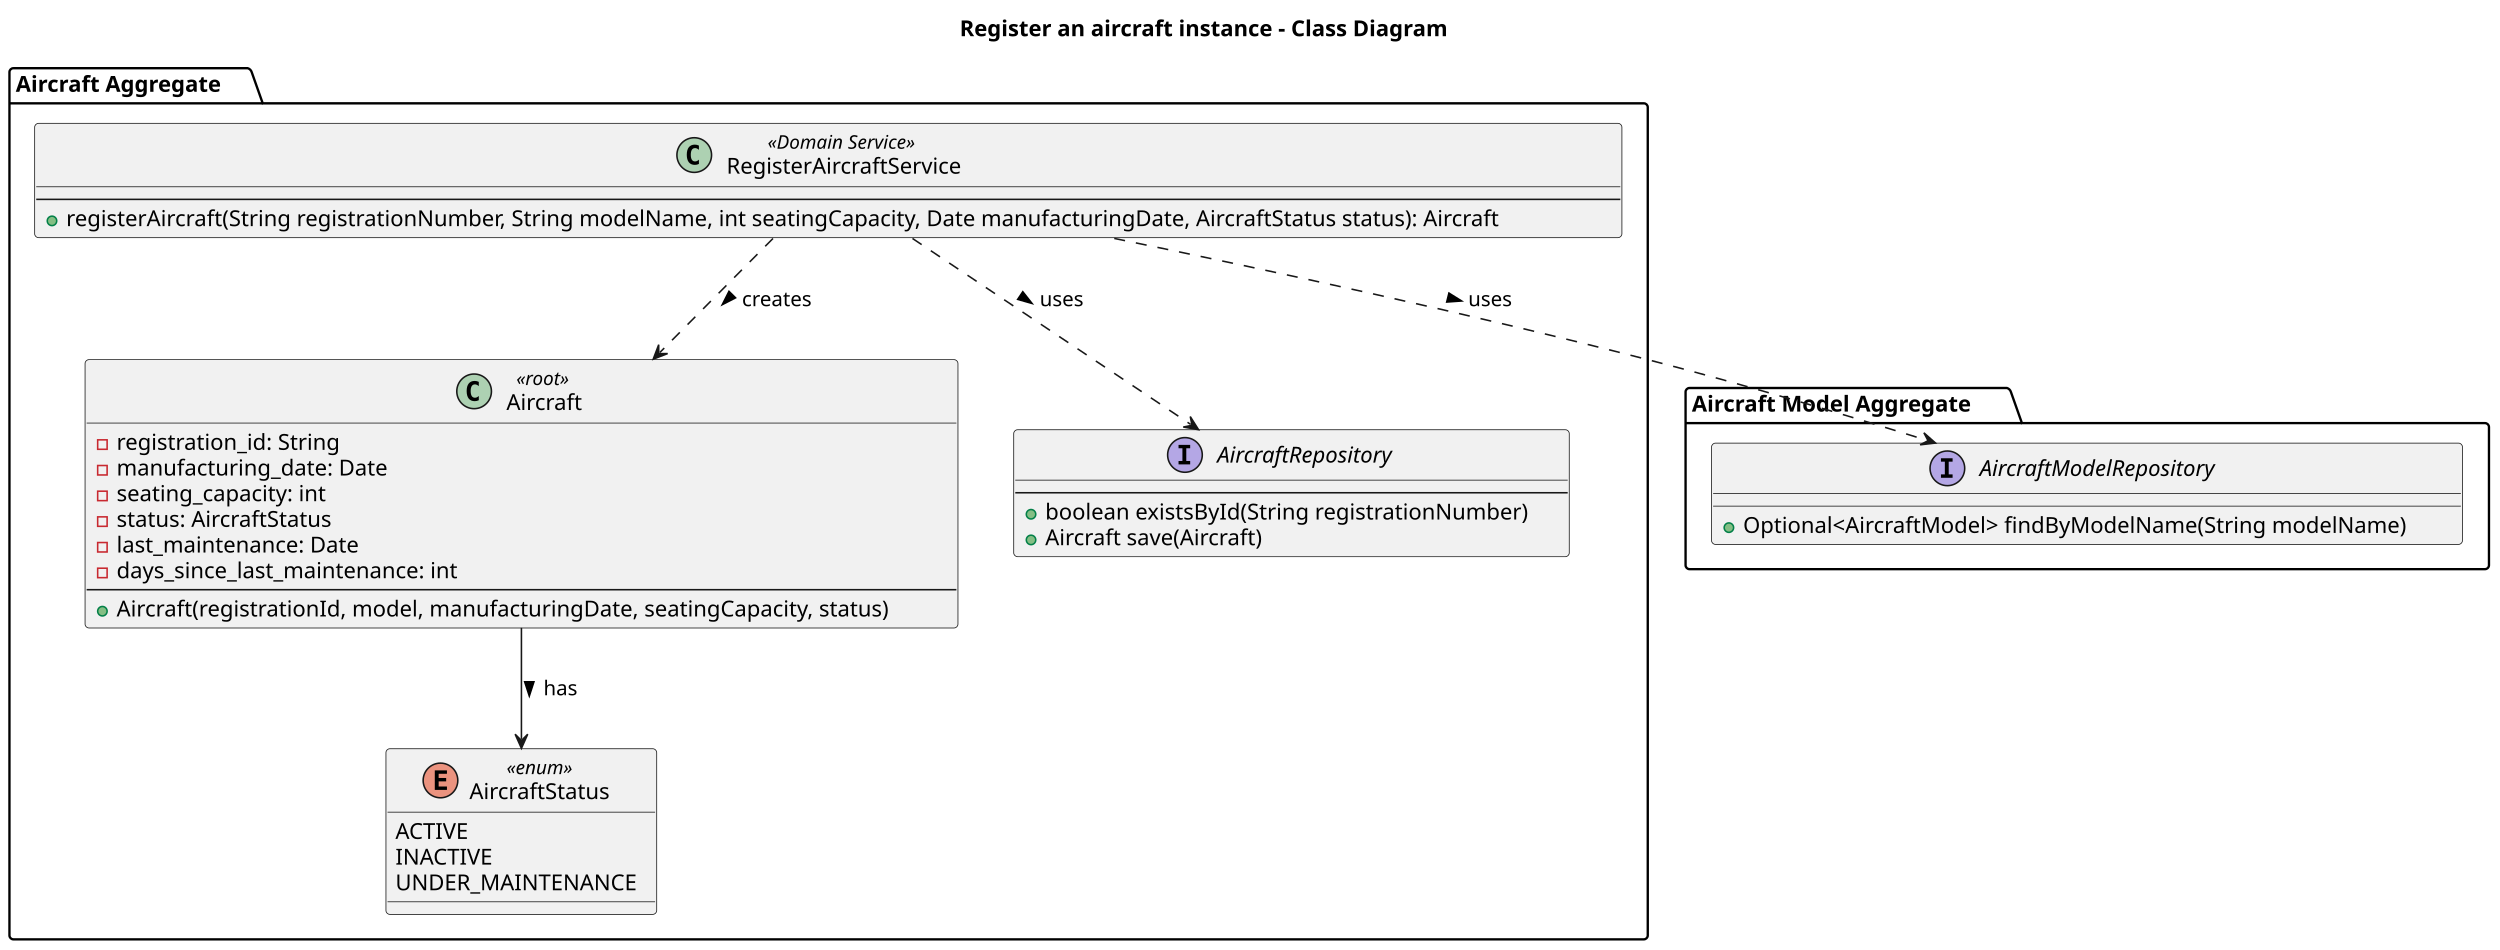
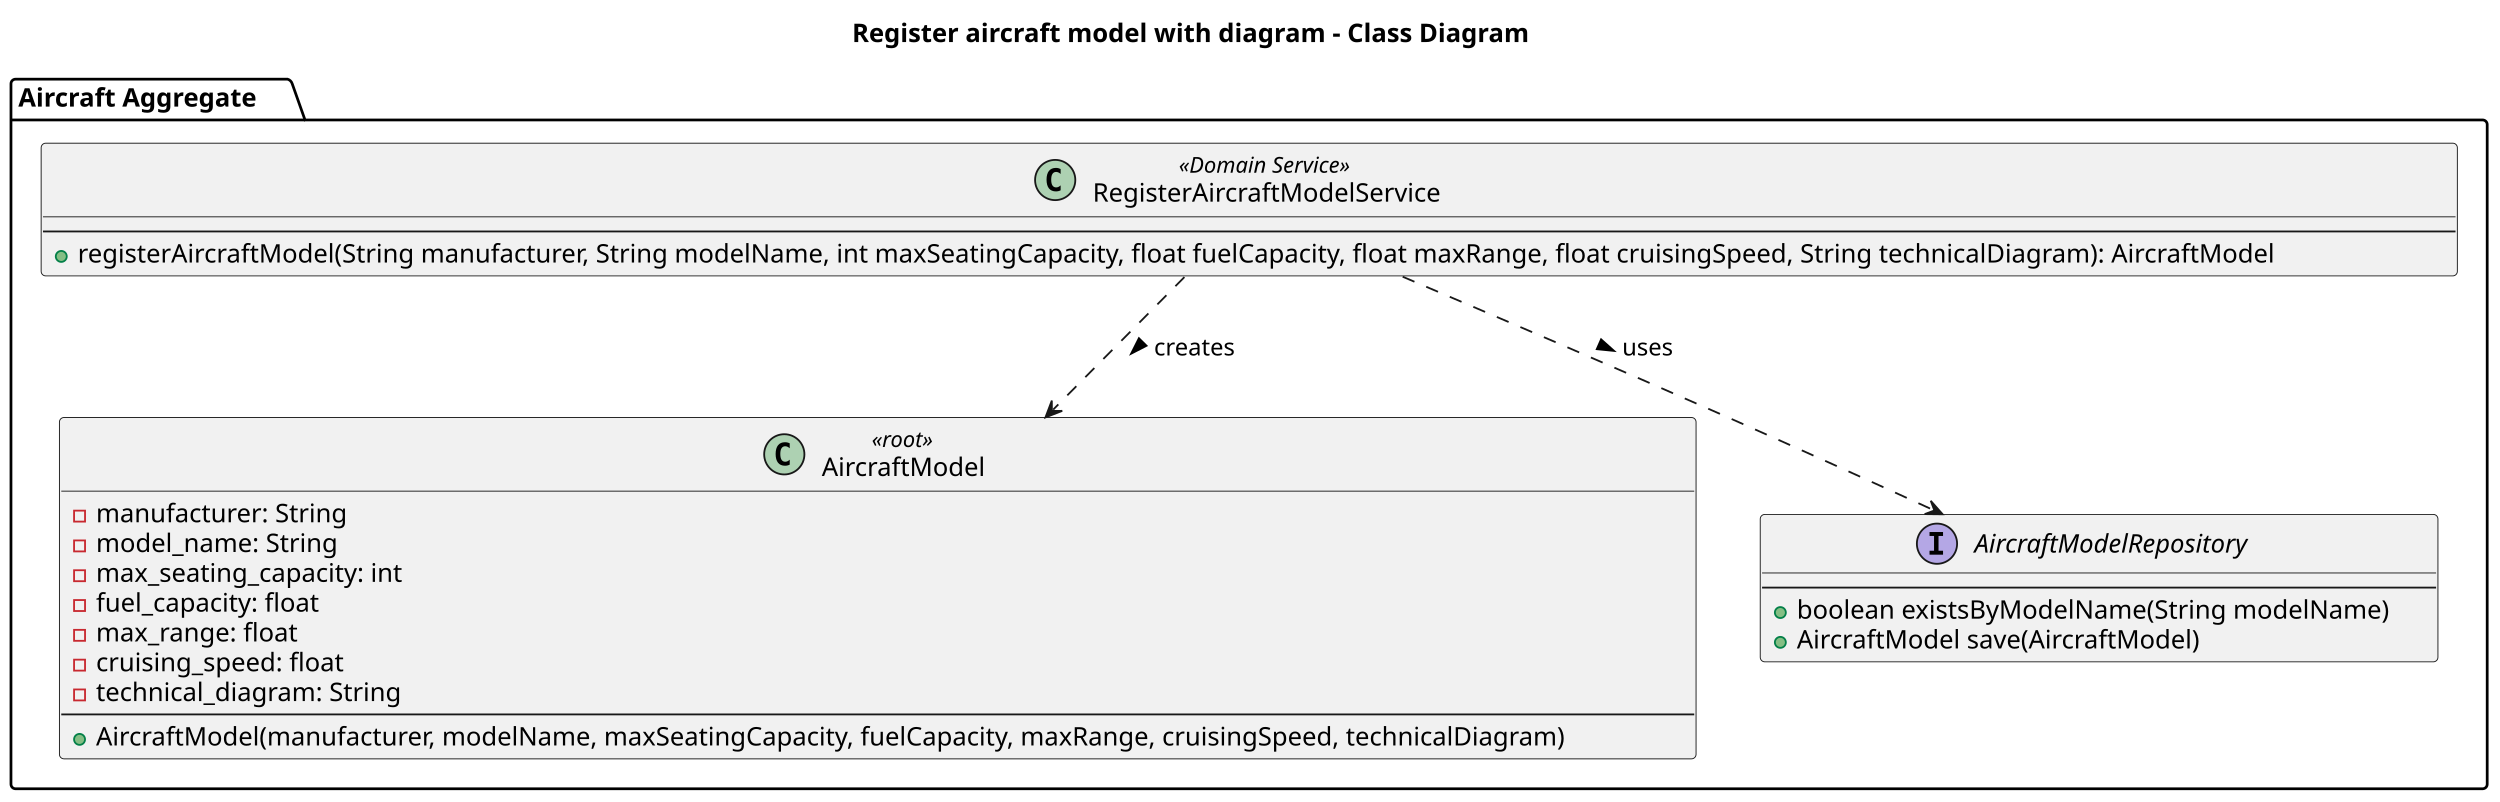
- <svg xmlns="http://www.w3.org/2000/svg" contentStyleType="text/css" data-diagram-type="CLASS" height="603px" preserveAspectRatio="none" style="width:1587px;height:603px;background:#FFFFFF;" version="1.1" viewBox="0 0 1587 603" width="1587px" zoomAndPan="magnify">
+ <svg xmlns="http://www.w3.org/2000/svg" contentStyleType="text/css" data-diagram-type="CLASS" height="438px" preserveAspectRatio="none" style="width:1367px;height:438px;background:#FFFFFF;" version="1.1" viewBox="0 0 1367 438" width="1367px" zoomAndPan="magnify">
  <defs />
  <g>
    <g class="title" data-source-line="1">
-       <text fill="#000000" font-family="sans-serif" font-size="14" font-weight="bold" lengthAdjust="spacing" textLength="354.587" x="609.207" y="22.995">Register an aircraft instance - Class Diagram</text>
+       <text fill="#000000" font-family="sans-serif" font-size="14" font-weight="bold" lengthAdjust="spacing" textLength="421.19" x="465.905" y="22.995">Register aircraft model with diagram - Class Diagram</text>
    </g>
-     <g class="cluster" data-entity="Aircraft Model Aggregate" data-source-line="3" data-uid="ent0002" id="cluster_Aircraft Model Aggregate">
-       <path d="M1072.5,246.297 L1274.019,246.297 A3.75,3.75 0 0 1 1276.519,248.797 L1283.519,268.594 L1577.5,268.594 A2.5,2.5 0 0 1 1580,271.094 L1580,358.797 A2.5,2.5 0 0 1 1577.5,361.297 L1072.5,361.297 A2.5,2.5 0 0 1 1070,358.797 L1070,248.797 A2.5,2.5 0 0 1 1072.5,246.297" fill="none" style="stroke:#000000;stroke-width:1.5;" />
-       <line style="stroke:#000000;stroke-width:1.5;" x1="1070" x2="1283.519" y1="268.594" y2="268.594" />
-       <text fill="#000000" font-family="sans-serif" font-size="14" font-weight="bold" lengthAdjust="spacing" textLength="200.519" x="1074" y="261.292">Aircraft Model Aggregate</text>
-     </g>
-     <g class="cluster" data-entity="Aircraft Aggregate" data-source-line="9" data-uid="ent0004" id="cluster_Aircraft Aggregate">
-       <path d="M8.5,43.297 L157.279,43.297 A3.75,3.75 0 0 1 159.779,45.797 L166.779,65.594 L1043.5,65.594 A2.5,2.5 0 0 1 1046,68.094 L1046,593.797 A2.5,2.5 0 0 1 1043.5,596.297 L8.5,596.297 A2.5,2.5 0 0 1 6,593.797 L6,45.797 A2.5,2.5 0 0 1 8.5,43.297" fill="none" style="stroke:#000000;stroke-width:1.5;" />
+     <g class="cluster" data-qualified-name="Aircraft Aggregate" data-source-line="3" id="ent0002">
+       <path d="M8.5,43.297 L157.279,43.297 A3.75,3.75 0 0 1 159.779,45.797 L166.779,65.594 L1357.5,65.594 A2.5,2.5 0 0 1 1360,68.094 L1360,428.797 A2.5,2.5 0 0 1 1357.5,431.297 L8.5,431.297 A2.5,2.5 0 0 1 6,428.797 L6,45.797 A2.5,2.5 0 0 1 8.5,43.297" fill="none" style="stroke:#000000;stroke-width:1.5;" />
      <line style="stroke:#000000;stroke-width:1.5;" x1="6" x2="166.779" y1="65.594" y2="65.594" />
      <text fill="#000000" font-family="sans-serif" font-size="14" font-weight="bold" lengthAdjust="spacing" textLength="147.779" x="10" y="58.292">Aircraft Aggregate</text>
    </g>
-     <g class="entity" data-entity="AircraftModelRepository" data-source-line="4" data-uid="ent0003" id="entity_AircraftModelRepository">
-       <rect fill="#F1F1F1" height="64.297" rx="2.5" ry="2.5" style="stroke:#181818;stroke-width:0.5;" width="476.666" x="1086.5" y="281.297" />
-       <ellipse cx="1236.193" cy="297.297" fill="#B4A7E5" rx="11" ry="11" style="stroke:#181818;stroke-width:1;" />
-       <path d="M1232.115,293.062 L1232.115,290.906 L1239.506,290.906 L1239.506,293.062 L1237.037,293.062 L1237.037,301.141 L1239.506,301.141 L1239.506,303.297 L1232.115,303.297 L1232.115,301.141 L1234.584,301.141 L1234.584,293.062 L1232.115,293.062 Z " fill="#000000" />
-       <text fill="#000000" font-family="sans-serif" font-size="14" font-style="italic" lengthAdjust="spacing" textLength="168.779" x="1256.693" y="302.144">AircraftModelRepository</text>
-       <line style="stroke:#181818;stroke-width:0.5;" x1="1087.5" x2="1562.166" y1="313.297" y2="313.297" />
-       <line style="stroke:#181818;stroke-width:0.5;" x1="1087.5" x2="1562.166" y1="321.297" y2="321.297" />
-       <ellipse cx="1097.5" cy="334.945" fill="#84BE84" rx="3" ry="3" style="stroke:#038048;stroke-width:1;" />
-       <text fill="#000000" font-family="sans-serif" font-size="14" lengthAdjust="spacing" textLength="450.666" x="1106.5" y="338.292">Optional&lt;AircraftModel&gt; findByModelName(String modelName)</text>
+     <g class="entity" data-qualified-name="Aircraft Aggregate.AircraftModel" data-source-line="5" id="ent0003">
+       <rect fill="#F1F1F1" height="186.641" rx="2.5" ry="2.5" style="stroke:#181818;stroke-width:0.5;" width="894.909" x="32.5" y="228.297" />
+       <ellipse cx="428.851" cy="248.43" fill="#ADD1B2" rx="11" ry="11" style="stroke:#181818;stroke-width:1;" />
+       <path d="M431.82,254.07 Q431.242,254.367 430.601,254.508 Q429.96,254.664 429.257,254.664 Q426.757,254.664 425.429,253.023 Q424.117,251.367 424.117,248.242 Q424.117,245.117 425.429,243.461 Q426.757,241.805 429.257,241.805 Q429.96,241.805 430.601,241.961 Q431.257,242.117 431.82,242.414 L431.82,245.133 Q431.195,244.555 430.601,244.289 Q430.007,244.008 429.382,244.008 Q428.039,244.008 427.351,245.086 Q426.664,246.148 426.664,248.242 Q426.664,250.336 427.351,251.414 Q428.039,252.477 429.382,252.477 Q430.007,252.477 430.601,252.211 Q431.195,251.93 431.82,251.352 L431.82,254.07 Z " fill="#000000" />
+       <text fill="#000000" font-family="sans-serif" font-size="12" font-style="italic" lengthAdjust="spacing" textLength="39.135" x="476.637" y="244.435">«root»</text>
+       <text fill="#000000" font-family="sans-serif" font-size="14" lengthAdjust="spacing" textLength="93.707" x="449.351" y="260.261">AircraftModel</text>
+       <line style="stroke:#181818;stroke-width:0.5;" x1="33.5" x2="926.409" y1="268.562" y2="268.562" />
+       <g data-visibility-modifier="PRIVATE_FIELD">
+         <rect fill="none" height="6" style="stroke:#C82930;stroke-width:1;" width="6" x="40.5" y="279.211" />
+       </g>
+       <text fill="#000000" font-family="sans-serif" font-size="14" lengthAdjust="spacing" textLength="146.603" x="52.5" y="285.558">manufacturer: String</text>
+       <g data-visibility-modifier="PRIVATE_FIELD">
+         <rect fill="none" height="6" style="stroke:#C82930;stroke-width:1;" width="6" x="40.5" y="295.508" />
+       </g>
+       <text fill="#000000" font-family="sans-serif" font-size="14" lengthAdjust="spacing" textLength="141.244" x="52.5" y="301.854">model_name: String</text>
+       <g data-visibility-modifier="PRIVATE_FIELD">
+         <rect fill="none" height="6" style="stroke:#C82930;stroke-width:1;" width="6" x="40.5" y="311.805" />
+       </g>
+       <text fill="#000000" font-family="sans-serif" font-size="14" lengthAdjust="spacing" textLength="182.649" x="52.5" y="318.151">max_seating_capacity: int</text>
+       <g data-visibility-modifier="PRIVATE_FIELD">
+         <rect fill="none" height="6" style="stroke:#C82930;stroke-width:1;" width="6" x="40.5" y="328.102" />
+       </g>
+       <text fill="#000000" font-family="sans-serif" font-size="14" lengthAdjust="spacing" textLength="133.027" x="52.5" y="334.448">fuel_capacity: float</text>
+       <g data-visibility-modifier="PRIVATE_FIELD">
+         <rect fill="none" height="6" style="stroke:#C82930;stroke-width:1;" width="6" x="40.5" y="344.398" />
+       </g>
+       <text fill="#000000" font-family="sans-serif" font-size="14" lengthAdjust="spacing" textLength="118.829" x="52.5" y="350.745">max_range: float</text>
+       <g data-visibility-modifier="PRIVATE_FIELD">
+         <rect fill="none" height="6" style="stroke:#C82930;stroke-width:1;" width="6" x="40.5" y="360.695" />
+       </g>
+       <text fill="#000000" font-family="sans-serif" font-size="14" lengthAdjust="spacing" textLength="145.072" x="52.5" y="367.042">cruising_speed: float</text>
+       <g data-visibility-modifier="PRIVATE_FIELD">
+         <rect fill="none" height="6" style="stroke:#C82930;stroke-width:1;" width="6" x="40.5" y="376.992" />
+       </g>
+       <text fill="#000000" font-family="sans-serif" font-size="14" lengthAdjust="spacing" textLength="179.765" x="52.5" y="383.339">technical_diagram: String</text>
+       <line style="stroke:#181818;stroke-width:1;" x1="33.5" x2="926.409" y1="390.641" y2="390.641" />
+       <g data-visibility-modifier="PUBLIC_METHOD">
+         <ellipse cx="43.5" cy="404.289" fill="#84BE84" rx="3" ry="3" style="stroke:#038048;stroke-width:1;" />
+       </g>
+       <text fill="#000000" font-family="sans-serif" font-size="14" lengthAdjust="spacing" textLength="868.909" x="52.5" y="407.636">AircraftModel(manufacturer, modelName, maxSeatingCapacity, fuelCapacity, maxRange, cruisingSpeed, technicalDiagram)</text>
    </g>
-     <g class="entity" data-entity="Aircraft" data-source-line="11" data-uid="ent0005" id="entity_Aircraft">
-       <rect fill="#F1F1F1" height="170.344" rx="2.5" ry="2.5" style="stroke:#181818;stroke-width:0.5;" width="554.11" x="54" y="228.297" />
-       <ellipse cx="300.969" cy="248.43" fill="#ADD1B2" rx="11" ry="11" style="stroke:#181818;stroke-width:1;" />
-       <path d="M303.938,254.07 Q303.359,254.367 302.719,254.508 Q302.078,254.664 301.375,254.664 Q298.875,254.664 297.547,253.023 Q296.234,251.367 296.234,248.242 Q296.234,245.117 297.547,243.461 Q298.875,241.805 301.375,241.805 Q302.078,241.805 302.719,241.961 Q303.375,242.117 303.938,242.414 L303.938,245.133 Q303.312,244.555 302.719,244.289 Q302.125,244.008 301.5,244.008 Q300.156,244.008 299.469,245.086 Q298.781,246.148 298.781,248.242 Q298.781,250.336 299.469,251.414 Q300.156,252.477 301.5,252.477 Q302.125,252.477 302.719,252.211 Q303.312,251.93 303.938,251.352 L303.938,254.07 Z " fill="#000000" />
-       <text fill="#000000" font-family="sans-serif" font-size="12" font-style="italic" lengthAdjust="spacing" textLength="39.135" x="327.738" y="244.435">«root»</text>
-       <text fill="#000000" font-family="sans-serif" font-size="14" lengthAdjust="spacing" textLength="51.673" x="321.469" y="260.261">Aircraft</text>
-       <line style="stroke:#181818;stroke-width:0.5;" x1="55" x2="607.11" y1="268.562" y2="268.562" />
-       <rect fill="none" height="6" style="stroke:#C82930;stroke-width:1;" width="6" x="62" y="279.211" />
-       <text fill="#000000" font-family="sans-serif" font-size="14" lengthAdjust="spacing" textLength="151.806" x="74" y="285.558">registration_id: String</text>
-       <rect fill="none" height="6" style="stroke:#C82930;stroke-width:1;" width="6" x="62" y="295.508" />
-       <text fill="#000000" font-family="sans-serif" font-size="14" lengthAdjust="spacing" textLength="184.133" x="74" y="301.854">manufacturing_date: Date</text>
-       <rect fill="none" height="6" style="stroke:#C82930;stroke-width:1;" width="6" x="62" y="311.805" />
-       <text fill="#000000" font-family="sans-serif" font-size="14" lengthAdjust="spacing" textLength="145.148" x="74" y="318.151">seating_capacity: int</text>
-       <rect fill="none" height="6" style="stroke:#C82930;stroke-width:1;" width="6" x="62" y="328.102" />
-       <text fill="#000000" font-family="sans-serif" font-size="14" lengthAdjust="spacing" textLength="148.47" x="74" y="334.448">status: AircraftStatus</text>
-       <rect fill="none" height="6" style="stroke:#C82930;stroke-width:1;" width="6" x="62" y="344.398" />
-       <text fill="#000000" font-family="sans-serif" font-size="14" lengthAdjust="spacing" textLength="166.599" x="74" y="350.745">last_maintenance: Date</text>
-       <rect fill="none" height="6" style="stroke:#C82930;stroke-width:1;" width="6" x="62" y="360.695" />
-       <text fill="#000000" font-family="sans-serif" font-size="14" lengthAdjust="spacing" textLength="234.801" x="74" y="367.042">days_since_last_maintenance: int</text>
-       <line style="stroke:#181818;stroke-width:1;" x1="55" x2="607.11" y1="374.344" y2="374.344" />
-       <ellipse cx="65" cy="387.992" fill="#84BE84" rx="3" ry="3" style="stroke:#038048;stroke-width:1;" />
-       <text fill="#000000" font-family="sans-serif" font-size="14" lengthAdjust="spacing" textLength="528.11" x="74" y="391.339">Aircraft(registrationId, model, manufacturingDate, seatingCapacity, status)</text>
+     <g class="entity" data-qualified-name="Aircraft Aggregate.RegisterAircraftModelService" data-source-line="17" id="ent0004">
+       <rect fill="#F1F1F1" height="72.562" rx="2.5" ry="2.5" style="stroke:#181818;stroke-width:0.5;" width="1321.185" x="22.5" y="78.297" />
+       <ellipse cx="576.983" cy="98.43" fill="#ADD1B2" rx="11" ry="11" style="stroke:#181818;stroke-width:1;" />
+       <path d="M579.952,104.07 Q579.374,104.367 578.733,104.508 Q578.093,104.664 577.39,104.664 Q574.89,104.664 573.562,103.023 Q572.249,101.367 572.249,98.242 Q572.249,95.117 573.562,93.461 Q574.89,91.805 577.39,91.805 Q578.093,91.805 578.733,91.961 Q579.39,92.117 579.952,92.414 L579.952,95.133 Q579.327,94.555 578.733,94.289 Q578.14,94.008 577.515,94.008 Q576.171,94.008 575.483,95.086 Q574.796,96.148 574.796,98.242 Q574.796,100.336 575.483,101.414 Q576.171,102.477 577.515,102.477 Q578.14,102.477 578.733,102.211 Q579.327,101.93 579.952,101.352 L579.952,104.07 Z " fill="#000000" />
+       <text fill="#000000" font-family="sans-serif" font-size="12" font-style="italic" lengthAdjust="spacing" textLength="109.541" x="644.572" y="94.436">«Domain Service»</text>
+       <text fill="#000000" font-family="sans-serif" font-size="14" lengthAdjust="spacing" textLength="203.718" x="597.483" y="110.261">RegisterAircraftModelService</text>
+       <line style="stroke:#181818;stroke-width:0.5;" x1="23.5" x2="1342.685" y1="118.562" y2="118.562" />
+       <line style="stroke:#181818;stroke-width:1;" x1="23.5" x2="1342.685" y1="126.562" y2="126.562" />
+       <g data-visibility-modifier="PUBLIC_METHOD">
+         <ellipse cx="33.5" cy="140.211" fill="#84BE84" rx="3" ry="3" style="stroke:#038048;stroke-width:1;" />
+       </g>
+       <text fill="#000000" font-family="sans-serif" font-size="14" lengthAdjust="spacing" textLength="1295.185" x="42.5" y="143.558">registerAircraftModel(String manufacturer, String modelName, int maxSeatingCapacity, float fuelCapacity, float maxRange, float cruisingSpeed, String technicalDiagram): AircraftModel</text>
    </g>
-     <g class="entity" data-entity="AircraftStatus" data-source-line="22" data-uid="ent0006" id="entity_AircraftStatus">
-       <rect fill="#F1F1F1" height="105.156" rx="2.5" ry="2.5" style="stroke:#181818;stroke-width:0.5;" width="171.872" x="245" y="475.297" />
-       <ellipse cx="279.615" cy="495.43" fill="#EB937F" rx="11" ry="11" style="stroke:#181818;stroke-width:1;" />
-       <path d="M283.724,501.43 L276.005,501.43 L276.005,489.039 L283.724,489.039 L283.724,491.195 L278.458,491.195 L278.458,493.867 L283.224,493.867 L283.224,496.023 L278.458,496.023 L278.458,499.273 L283.724,499.273 L283.724,501.43 Z " fill="#000000" />
-       <text fill="#000000" font-family="sans-serif" font-size="12" font-style="italic" lengthAdjust="spacing" textLength="49.096" x="321.568" y="491.435">«enum»</text>
-       <text fill="#000000" font-family="sans-serif" font-size="14" lengthAdjust="spacing" textLength="96.284" x="297.973" y="507.261">AircraftStatus</text>
-       <line style="stroke:#181818;stroke-width:0.5;" x1="246" x2="415.872" y1="515.562" y2="515.562" />
-       <text fill="#000000" font-family="sans-serif" font-size="14" lengthAdjust="spacing" textLength="50.456" x="251" y="532.558">ACTIVE</text>
-       <text fill="#000000" font-family="sans-serif" font-size="14" lengthAdjust="spacing" textLength="65.058" x="251" y="548.855">INACTIVE</text>
-       <text fill="#000000" font-family="sans-serif" font-size="14" lengthAdjust="spacing" textLength="159.872" x="251" y="565.151">UNDER_MAINTENANCE</text>
-       <line style="stroke:#181818;stroke-width:0.5;" x1="246" x2="415.872" y1="572.453" y2="572.453" />
+     <g class="entity" data-qualified-name="Aircraft Aggregate.AircraftModelRepository" data-source-line="22" id="ent0005">
+       <rect fill="#F1F1F1" height="80.594" rx="2.5" ry="2.5" style="stroke:#181818;stroke-width:0.5;" width="370.565" x="962.5" y="281.297" />
+       <ellipse cx="1059.143" cy="297.297" fill="#B4A7E5" rx="11" ry="11" style="stroke:#181818;stroke-width:1;" />
+       <path d="M1055.065,293.062 L1055.065,290.906 L1062.456,290.906 L1062.456,293.062 L1059.987,293.062 L1059.987,301.141 L1062.456,301.141 L1062.456,303.297 L1055.065,303.297 L1055.065,301.141 L1057.534,301.141 L1057.534,293.062 L1055.065,293.062 Z " fill="#000000" />
+       <text fill="#000000" font-family="sans-serif" font-size="14" font-style="italic" lengthAdjust="spacing" textLength="168.779" x="1079.643" y="302.144">AircraftModelRepository</text>
+       <line style="stroke:#181818;stroke-width:0.5;" x1="963.5" x2="1332.065" y1="313.297" y2="313.297" />
+       <line style="stroke:#181818;stroke-width:1;" x1="963.5" x2="1332.065" y1="321.297" y2="321.297" />
+       <g data-visibility-modifier="PUBLIC_METHOD">
+         <ellipse cx="973.5" cy="334.945" fill="#84BE84" rx="3" ry="3" style="stroke:#038048;stroke-width:1;" />
+       </g>
+       <text fill="#000000" font-family="sans-serif" font-size="14" lengthAdjust="spacing" textLength="344.565" x="982.5" y="338.292">boolean existsByModelName(String modelName)</text>
+       <g data-visibility-modifier="PUBLIC_METHOD">
+         <ellipse cx="973.5" cy="351.242" fill="#84BE84" rx="3" ry="3" style="stroke:#038048;stroke-width:1;" />
+       </g>
+       <text fill="#000000" font-family="sans-serif" font-size="14" lengthAdjust="spacing" textLength="235.56" x="982.5" y="354.589">AircraftModel save(AircraftModel)</text>
    </g>
-     <g class="entity" data-entity="RegisterAircraftService" data-source-line="28" data-uid="ent0007" id="entity_RegisterAircraftService">
-       <rect fill="#F1F1F1" height="72.562" rx="2.5" ry="2.5" style="stroke:#181818;stroke-width:0.5;" width="1007.586" x="22" y="78.297" />
-       <ellipse cx="440.701" cy="98.43" fill="#ADD1B2" rx="11" ry="11" style="stroke:#181818;stroke-width:1;" />
-       <path d="M443.67,104.07 Q443.092,104.367 442.451,104.508 Q441.81,104.664 441.107,104.664 Q438.607,104.664 437.279,103.023 Q435.967,101.367 435.967,98.242 Q435.967,95.117 437.279,93.461 Q438.607,91.805 441.107,91.805 Q441.81,91.805 442.451,91.961 Q443.107,92.117 443.67,92.414 L443.67,95.133 Q443.045,94.555 442.451,94.289 Q441.857,94.008 441.232,94.008 Q439.889,94.008 439.201,95.086 Q438.514,96.148 438.514,98.242 Q438.514,100.336 439.201,101.414 Q439.889,102.477 441.232,102.477 Q441.857,102.477 442.451,102.211 Q443.045,101.93 443.67,101.352 L443.67,104.07 Z " fill="#000000" />
-       <text fill="#000000" font-family="sans-serif" font-size="12" font-style="italic" lengthAdjust="spacing" textLength="109.541" x="487.272" y="94.436">«Domain Service»</text>
-       <text fill="#000000" font-family="sans-serif" font-size="14" lengthAdjust="spacing" textLength="161.684" x="461.201" y="110.261">RegisterAircraftService</text>
-       <line style="stroke:#181818;stroke-width:0.5;" x1="23" x2="1028.586" y1="118.562" y2="118.562" />
-       <line style="stroke:#181818;stroke-width:1;" x1="23" x2="1028.586" y1="126.562" y2="126.562" />
-       <ellipse cx="33" cy="140.211" fill="#84BE84" rx="3" ry="3" style="stroke:#038048;stroke-width:1;" />
-       <text fill="#000000" font-family="sans-serif" font-size="14" lengthAdjust="spacing" textLength="981.586" x="42" y="143.558">registerAircraft(String registrationNumber, String modelName, int seatingCapacity, Date manufacturingDate, AircraftStatus status): Aircraft</text>
+     <g class="link" data-entity-1="ent0004" data-entity-2="ent0003" data-link-type="dependency" data-source-line="28" id="lnk6">
+       <path codeLine="28" d="M647.64,151.507 C626.51,172.847 602.831,196.753 575.871,223.983" fill="none" id="RegisterAircraftModelService-to-AircraftModel" style="stroke:#181818;stroke-width:1;stroke-dasharray:7,7;" />
+       <polygon fill="#181818" points="571.65,228.247,580.825,224.666,575.168,224.694,575.14,219.037,571.65,228.247" style="stroke:#181818;stroke-width:1;" />
+       <polygon fill="#000000" points="618.482,193.416,626.934,189.057,622.758,184.921,618.482,193.416" style="stroke:#000000;stroke-width:1;" />
+       <text fill="#000000" font-family="sans-serif" font-size="13" lengthAdjust="spacing" textLength="48.325" x="631" y="194.364">creates</text>
    </g>
-     <g class="entity" data-entity="AircraftRepository" data-source-line="33" data-uid="ent0008" id="entity_AircraftRepository">
-       <rect fill="#F1F1F1" height="80.594" rx="2.5" ry="2.5" style="stroke:#181818;stroke-width:0.5;" width="352.669" x="643.5" y="272.797" />
-       <ellipse cx="752.212" cy="288.797" fill="#B4A7E5" rx="11" ry="11" style="stroke:#181818;stroke-width:1;" />
-       <path d="M748.134,284.562 L748.134,282.406 L755.524,282.406 L755.524,284.562 L753.056,284.562 L753.056,292.641 L755.524,292.641 L755.524,294.797 L748.134,294.797 L748.134,292.641 L750.602,292.641 L750.602,284.562 L748.134,284.562 Z " fill="#000000" />
-       <text fill="#000000" font-family="sans-serif" font-size="14" font-style="italic" lengthAdjust="spacing" textLength="126.745" x="772.712" y="293.644">AircraftRepository</text>
-       <line style="stroke:#181818;stroke-width:0.5;" x1="644.5" x2="995.169" y1="304.797" y2="304.797" />
-       <line style="stroke:#181818;stroke-width:1;" x1="644.5" x2="995.169" y1="312.797" y2="312.797" />
-       <ellipse cx="654.5" cy="326.445" fill="#84BE84" rx="3" ry="3" style="stroke:#038048;stroke-width:1;" />
-       <text fill="#000000" font-family="sans-serif" font-size="14" lengthAdjust="spacing" textLength="326.669" x="663.5" y="329.792">boolean existsById(String registrationNumber)</text>
-       <ellipse cx="654.5" cy="342.742" fill="#84BE84" rx="3" ry="3" style="stroke:#038048;stroke-width:1;" />
-       <text fill="#000000" font-family="sans-serif" font-size="14" lengthAdjust="spacing" textLength="151.491" x="663.5" y="346.089">Aircraft save(Aircraft)</text>
-     </g>
-     <g class="link" data-entity-1="RegisterAircraftService" data-entity-2="Aircraft" data-source-line="39" data-uid="lnk9" id="link_RegisterAircraftService_Aircraft">
-       <path codeLine="39" d="M490.69,151.377 C469.39,172.837 445.536,196.878 418.866,223.758" fill="none" id="RegisterAircraftService-to-Aircraft" style="stroke:#181818;stroke-width:1;stroke-dasharray:7,7;" />
-       <polygon fill="#181818" points="414.64,228.017,423.818,224.445,418.162,224.468,418.139,218.811,414.64,228.017" style="stroke:#181818;stroke-width:1;" />
-       <polygon fill="#000000" points="458.478,193.412,466.935,189.062,462.763,184.922,458.478,193.412" style="stroke:#000000;stroke-width:1;" />
-       <text fill="#000000" font-family="sans-serif" font-size="13" lengthAdjust="spacing" textLength="48.325" x="471" y="194.364">creates</text>
-     </g>
-     <g class="link" data-entity-1="RegisterAircraftService" data-entity-2="AircraftRepository" data-source-line="40" data-uid="lnk10" id="link_RegisterAircraftService_AircraftRepository">
-       <path codeLine="40" d="M579.24,151.377 C630.46,185.607 702.742,233.923 755.852,269.423" fill="none" id="RegisterAircraftService-to-AircraftRepository" style="stroke:#181818;stroke-width:1;stroke-dasharray:7,7;" />
-       <polygon fill="#181818" points="760.84,272.757,755.581,264.43,756.683,269.978,751.135,271.081,760.84,272.757" style="stroke:#181818;stroke-width:1;" />
-       <polygon fill="#000000" points="655.157,192.642,649.27,185.172,646.004,190.059,655.157,192.642" style="stroke:#000000;stroke-width:1;" />
-       <text fill="#000000" font-family="sans-serif" font-size="13" lengthAdjust="spacing" textLength="29.783" x="660" y="194.364">uses</text>
-     </g>
-     <g class="link" data-entity-1="RegisterAircraftService" data-entity-2="AircraftModelRepository" data-source-line="41" data-uid="lnk11" id="link_RegisterAircraftService_AircraftModelRepository">
-       <path codeLine="41" d="M707.32,151.347 C807.61,171.927 934.21,199.427 1046,228.297 C1107.22,244.107 1169.454,262.716 1222.964,279.455" fill="none" id="RegisterAircraftService-to-AircraftModelRepository" style="stroke:#181818;stroke-width:1;stroke-dasharray:7,7;" />
-       <polygon fill="#181818" points="1228.69,281.247,1221.295,274.742,1223.918,279.754,1218.906,282.377,1228.69,281.247" style="stroke:#181818;stroke-width:1;" />
-       <polygon fill="#000000" points="927.852,191.069,919.783,186.036,918.366,191.74,927.852,191.069" style="stroke:#000000;stroke-width:1;" />
-       <text fill="#000000" font-family="sans-serif" font-size="13" lengthAdjust="spacing" textLength="29.783" x="932" y="194.364">uses</text>
-     </g>
-     <g class="link" data-entity-1="Aircraft" data-entity-2="AircraftStatus" data-source-line="42" data-uid="lnk12" id="link_Aircraft_AircraftStatus">
-       <path codeLine="42" d="M331,398.587 C331,424.427 331,446.077 331,469.067" fill="none" id="Aircraft-to-AircraftStatus" style="stroke:#181818;stroke-width:1;" />
-       <polygon fill="#181818" points="331,475.067,335,466.067,331,470.067,327,466.067,331,475.067" style="stroke:#181818;stroke-width:1;" />
-       <polygon fill="#000000" points="336,441.863,338.939,432.818,333.061,432.818,336,441.863" style="stroke:#000000;stroke-width:1;" />
-       <text fill="#000000" font-family="sans-serif" font-size="13" lengthAdjust="spacing" textLength="22.979" x="345" y="441.364">has</text>
+     <g class="link" data-entity-1="ent0004" data-entity-2="ent0005" data-link-type="dependency" data-source-line="29" id="lnk7">
+       <path codeLine="29" d="M766.98,151.307 C818.48,173.217 885.7,202.057 945,228.297 C983.6,245.377 1020.684,262.19 1056.794,278.719" fill="none" id="RegisterAircraftModelService-to-AircraftModelRepository" style="stroke:#181818;stroke-width:1;stroke-dasharray:7,7;" />
+       <polygon fill="#181818" points="1062.25,281.217,1055.732,273.834,1057.704,279.136,1052.402,281.108,1062.25,281.217" style="stroke:#181818;stroke-width:1;" />
+       <polygon fill="#000000" points="882.577,191.876,875.48,185.545,873.114,190.926,882.577,191.876" style="stroke:#000000;stroke-width:1;" />
+       <text fill="#000000" font-family="sans-serif" font-size="13" lengthAdjust="spacing" textLength="29.783" x="887" y="194.364">uses</text>
    </g>
  </g>
</svg>
